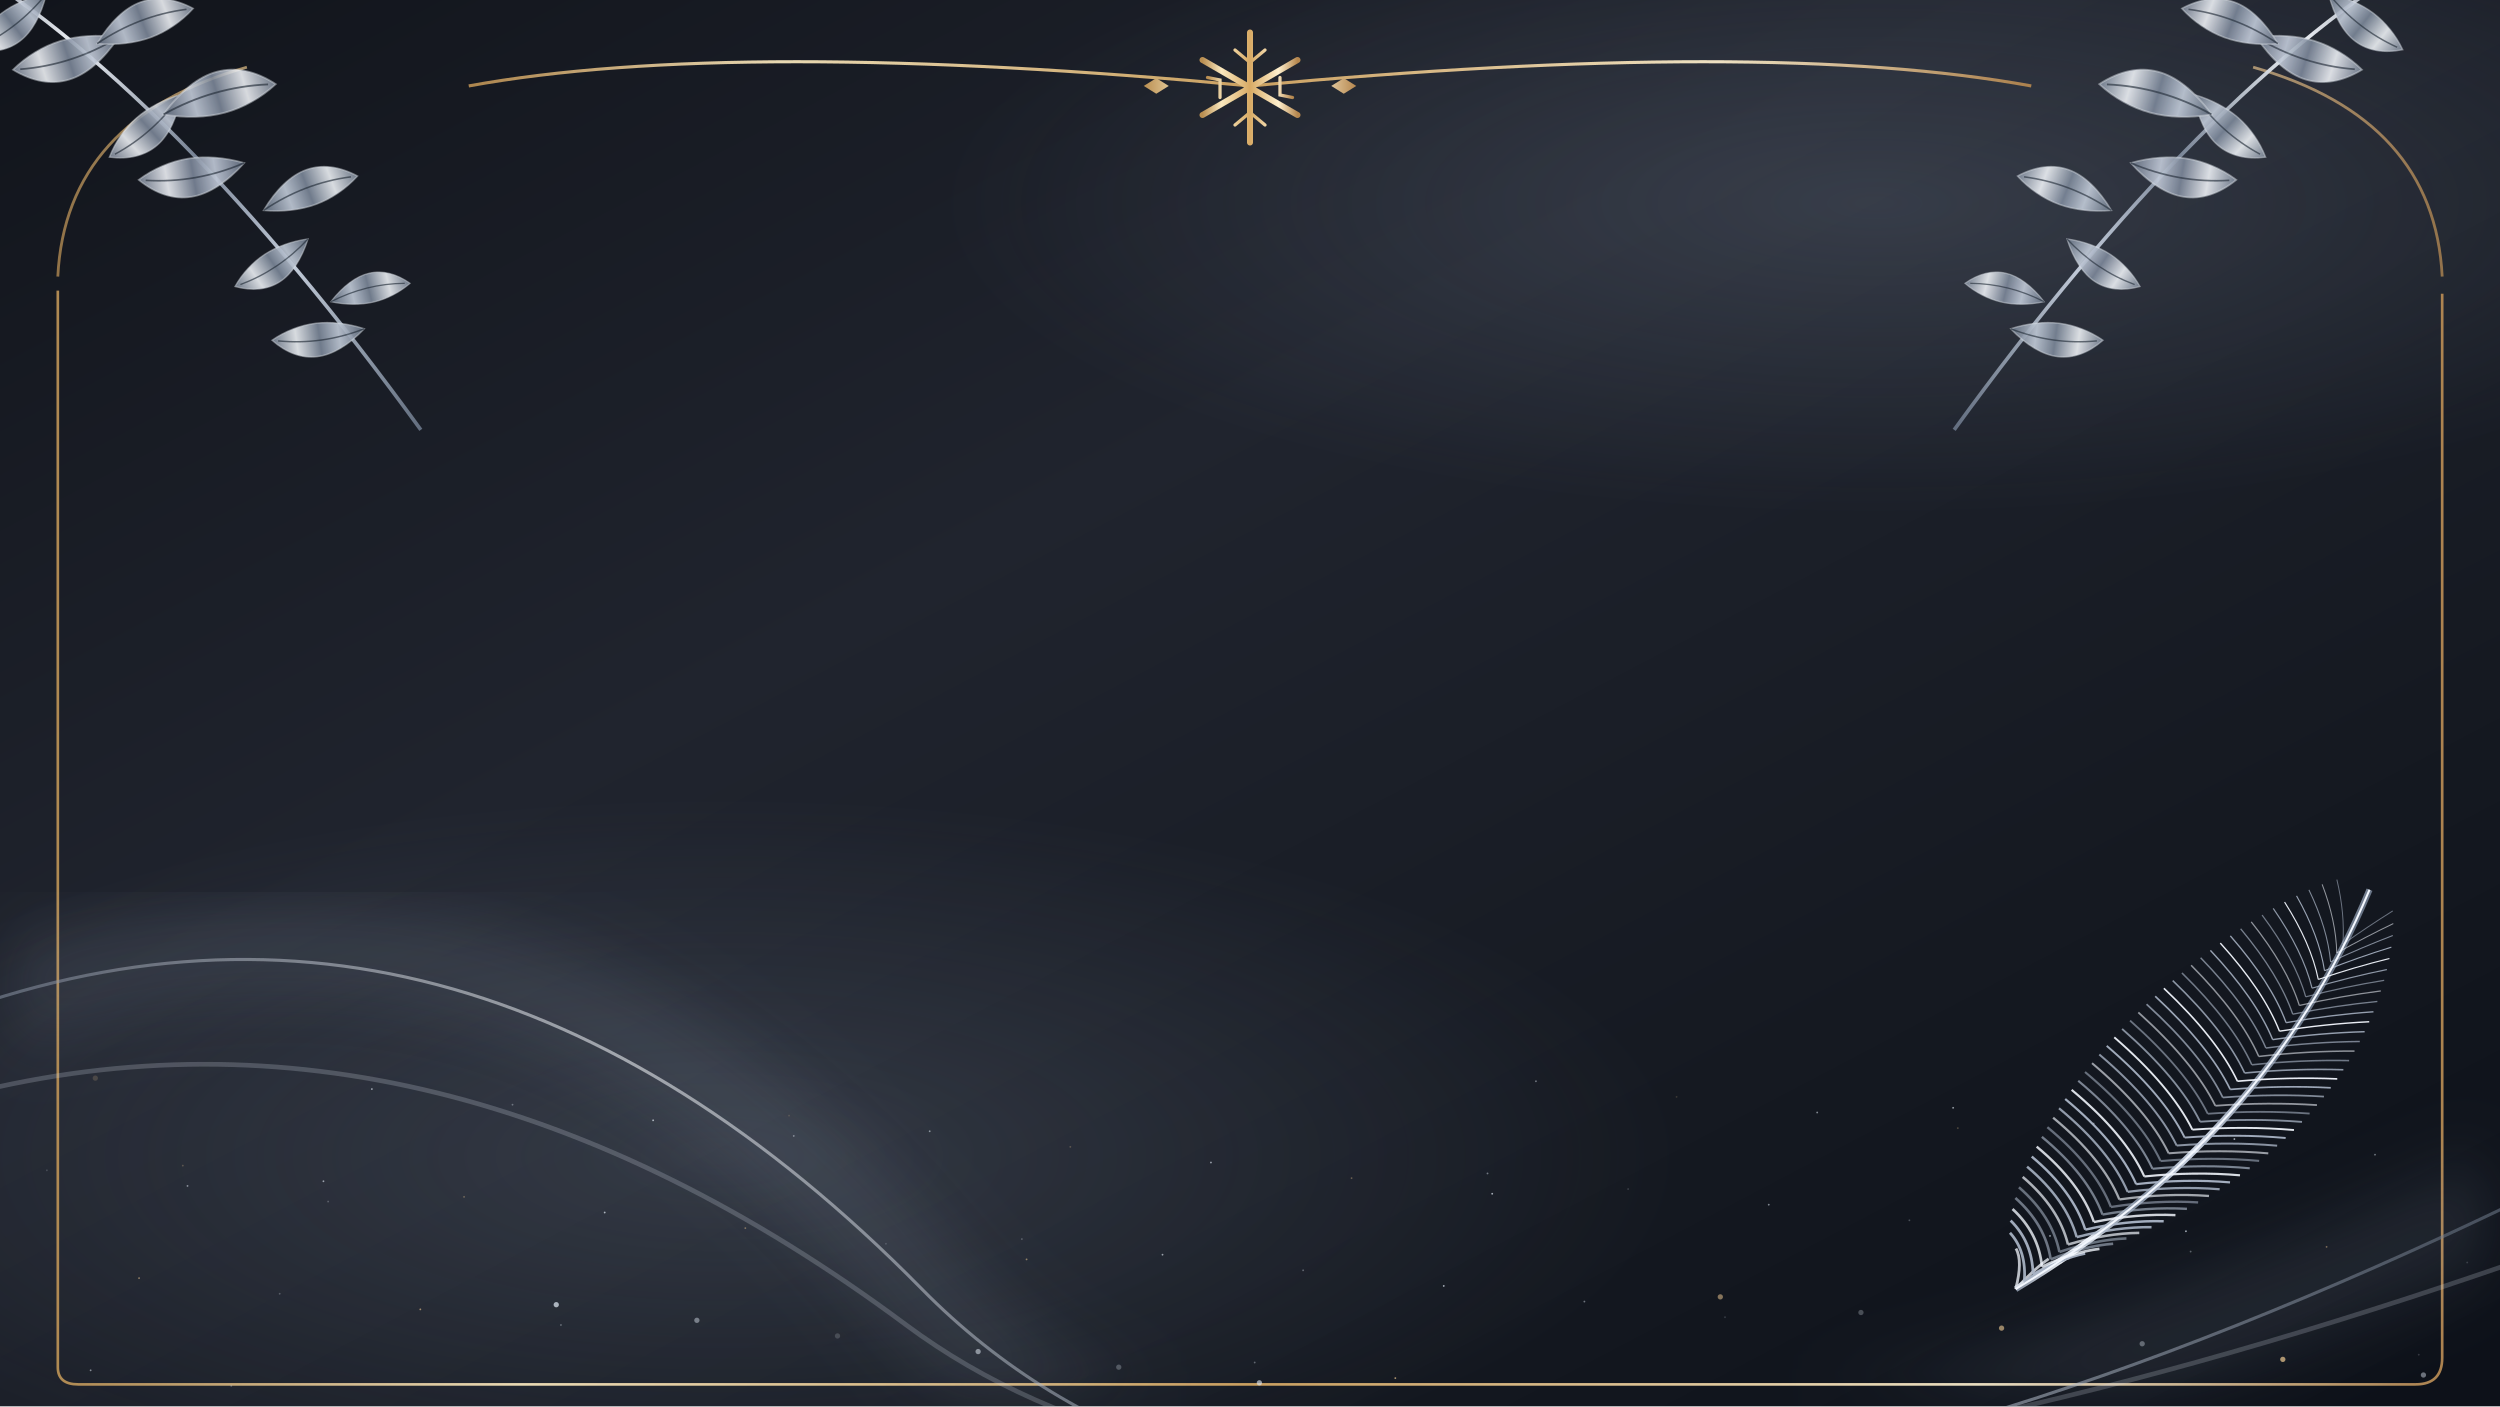
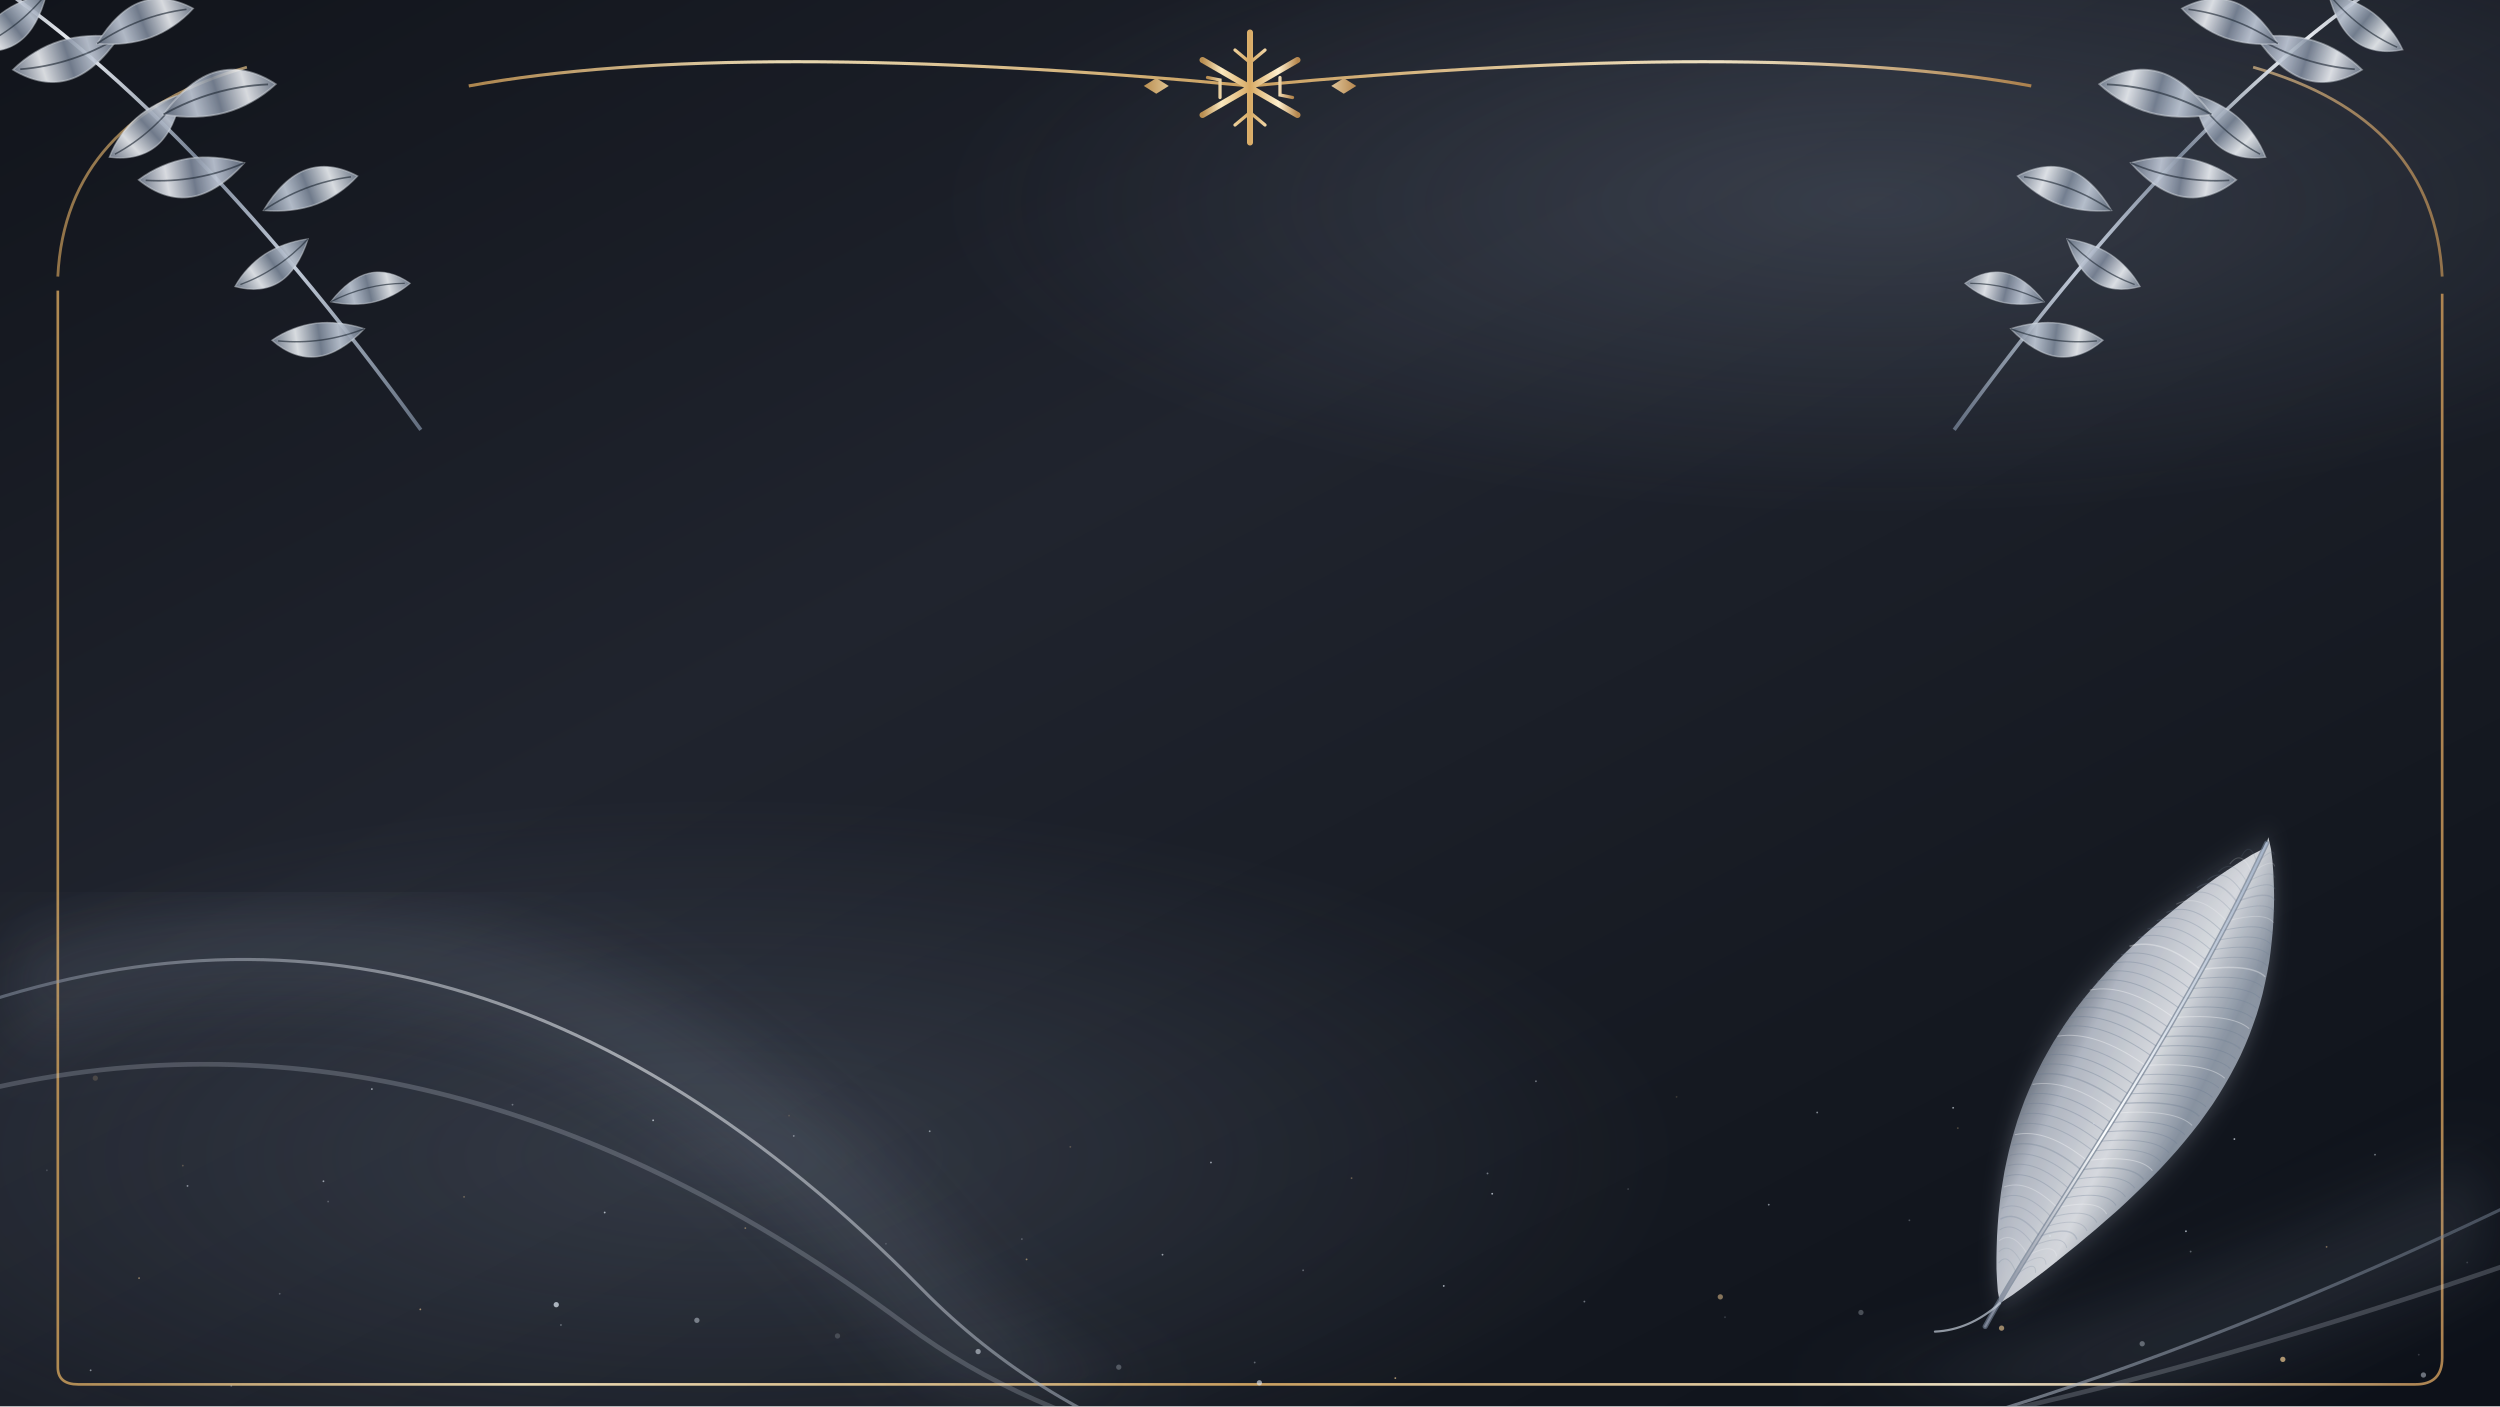
<svg xmlns="http://www.w3.org/2000/svg" width="1600" height="900" viewBox="0 0 1600 900" preserveAspectRatio="xMidYMid slice">
  <defs>
    <linearGradient id="ground" x1="0" x2=".95" y1="0" y2="1">
      <stop stop-color="#11141b" />
      <stop offset=".4" stop-color="#20242e" />
      <stop offset=".75" stop-color="#151921" />
      <stop offset="1" stop-color="#0d1119" />
    </linearGradient>
    <linearGradient id="metal" x1="0" y1="0" x2="1" y2="0">
      <stop stop-color="#7c8798" />
      <stop offset=".26" stop-color="#f8fbff" />
      <stop offset=".51" stop-color="#7f8b9d" />
      <stop offset=".72" stop-color="#cbd4e2" />
      <stop offset="1" stop-color="#667284" />
    </linearGradient>
    <linearGradient id="gold" x1="0" x2="1">
      <stop stop-color="#b98e51" />
      <stop offset=".2" stop-color="#fae9bf" />
      <stop offset=".5" stop-color="#d8aa64" />
      <stop offset=".8" stop-color="#fff0ce" />
      <stop offset="1" stop-color="#b5874e" />
    </linearGradient>
    <radialGradient id="mist">
      <stop stop-color="#99a6bb" stop-opacity=".2" />
      <stop offset="1" stop-color="#99a6bb" stop-opacity="0" />
    </radialGradient>
    <filter id="glow">
      <feGaussianBlur stdDeviation="6" />
    </filter>
    <filter id="soft">
      <feGaussianBlur stdDeviation="23" />
    </filter>
    <g id="leaf">
      <path d="M0 0 Q-33 -16 -63 -1 Q-37 29 0 0Z" fill="url(#metal)" stroke="#eef4fa" stroke-opacity=".5" />
      <path d="M-59 0 Q-30 7 0 0" fill="none" stroke="#26303c" stroke-opacity=".65" />
    </g>
    <g id="branch">
      <path d="M-30 -10 Q100 44 260 210" fill="none" stroke="url(#metal)" stroke-width="2" />
      <g opacity=".91">
        <use href="#leaf" transform="translate(26 4) rotate(-46) scale(.8)" />
        <use href="#leaf" transform="translate(68 22) rotate(-26) scale(.95)" />
        <use href="#leaf" transform="translate(106 48) rotate(-50) scale(.82)" />
        <use href="#leaf" transform="translate(145 80) rotate(-18) scale(.92)" />
        <use href="#leaf" transform="translate(185 116) rotate(-42) scale(.75)" />
        <use href="#leaf" transform="translate(222 160) rotate(-16) scale(.8)" />
        <use href="#leaf" transform="translate(57 27) rotate(151) scale(.88)" />
        <use href="#leaf" transform="translate(98 60) rotate(156) scale(1)" />
        <use href="#leaf" transform="translate(159 104) rotate(151) scale(.86)" />
        <use href="#leaf" transform="translate(202 148) rotate(158) scale(.7)" />
      </g>
    </g>
    <g id="snow" stroke="url(#gold)" stroke-linecap="round" fill="none">
      <path d="M0 -22V22M-19 -11 19 11M-19 11 19 -11" stroke-width="2.4" />
      <path d="m-6 -15 6 5 6 -5M-6 15 0 10 6 15M-17 -4  -12 -3 -12 4M17 4 12 3 12 -4" stroke-width="1.3" />
    </g>
  </defs>
  <rect width="1600" height="900" fill="url(#ground)" />
  <ellipse cx="1200" cy="130" rx="600" ry="200" fill="url(#mist)" />
  <ellipse cx="460" cy="740" rx="620" ry="230" fill="url(#mist)" />
  <g opacity=".92" stroke="url(#gold)" fill="none">
    <path d="M37 186 V875Q37 886 50 886H1546Q1563 886 1563 869V188" stroke-width="1.7" />
    <path d="M300 55 Q470 24 800 55Q1130 24 1300 55" stroke-width="2" />
    <path d="M320 55H772M828 55H1280" stroke-width="1.3" />
  </g>
  <g stroke="url(#gold)" fill="none" opacity=".75">
    <path d="M37 177Q42 76 158 43M1563 177Q1558 76 1442 43" stroke-width="1.8" />
  </g>
  <g opacity=".94">
    <use href="#branch" transform="translate(0 -13) rotate(8) scale(1.18)" />
    <use href="#branch" transform="translate(1520 -13) scale(-1.18 1.18) rotate(8)" />
  </g>
  <g>
    <use href="#snow" transform="translate(800 56) scale(1.6)" />
    <path d="m748 55-8 -5 -8 5 8 5zM852 55l8 -5 8 5 -8 5z" fill="url(#gold)" />
  </g>
  <g opacity=".58">
    <path d="M-50 655Q330 505 585 820T1660 742" stroke="#a9b6c9" stroke-width="58" opacity=".22" fill="none" filter="url(#soft)" />
    <path d="M-50 656 Q290 520 590 825T1660 745" stroke="url(#metal)" stroke-width="2" fill="none" />
    <path d="M-20 700Q280 625 580 848T1660 790" stroke="#d0d8e3" stroke-width="3" opacity=".4" fill="none" />
  </g>
-   <g transform="translate(1290 825) rotate(28)">
-     <path d="M0 0 Q96 -160 80 -332" stroke="url(#metal)" stroke-width="4" fill="none" />
-     <path d="M0.0 0.0 Q-4.2 -18.0 -12.0 -23.0 M0.0 0.0 Q4.8 -18.0 9.6 -27.0" fill="none" stroke="#f4f8ff" stroke-width="1.80" opacity="0.75" />
-     <path d="M2.7 -6.8 Q-5.2 -24.8 -20.1 -30.1 M2.7 -6.8 Q11.8 -24.8 21.0 -34.0" fill="none" stroke="#aab5c6" stroke-width="1.77" opacity="0.92" />
-     <path d="M5.4 -13.6 Q-4.7 -31.6 -23.4 -37.2 M5.4 -13.6 Q17.0 -31.6 28.6 -41.0" fill="none" stroke="#aab5c6" stroke-width="1.75" opacity="0.93" />
-     <path d="M8.2 -20.5 Q-3.7 -38.5 -25.8 -44.3 M8.2 -20.5 Q21.7 -38.5 35.3 -47.9" fill="none" stroke="#f4f8ff" stroke-width="1.72" opacity="0.78" />
-     <path d="M10.9 -27.3 Q-2.5 -45.3 -27.5 -51.4 M10.9 -27.3 Q26.2 -45.3 41.5 -54.9" fill="none" stroke="#aab5c6" stroke-width="1.69" opacity="0.60" />
-     <path d="M13.6 -34.1 Q-1.2 -52.1 -28.7 -58.5 M13.6 -34.1 Q30.5 -52.1 47.4 -61.9" fill="none" stroke="#aab5c6" stroke-width="1.66" opacity="0.56" />
-     <path d="M16.2 -40.9 Q0.2 -58.9 -29.7 -65.5 M16.2 -40.9 Q34.6 -58.9 53.0 -68.9" fill="none" stroke="#f4f8ff" stroke-width="1.64" opacity="0.69" />
-     <path d="M18.9 -47.7 Q1.7 -65.7 -30.3 -72.6 M18.9 -47.7 Q38.6 -65.7 58.2 -75.8" fill="none" stroke="#aab5c6" stroke-width="1.61" opacity="0.88" />
-     <path d="M21.5 -54.5 Q3.2 -72.5 -30.7 -79.7 M21.5 -54.5 Q42.4 -72.5 63.3 -82.8" fill="none" stroke="#aab5c6" stroke-width="1.58" opacity="0.95" />
-     <path d="M24.1 -61.4 Q4.9 -79.4 -30.9 -86.8 M24.1 -61.4 Q46.1 -79.4 68.1 -89.8" fill="none" stroke="#f4f8ff" stroke-width="1.55" opacity="0.83" />
-     <path d="M26.7 -68.2 Q6.5 -86.2 -30.9 -93.9 M26.7 -68.2 Q49.7 -86.2 72.7 -96.8" fill="none" stroke="#aab5c6" stroke-width="1.53" opacity="0.64" />
-     <path d="M29.2 -75.0 Q8.2 -93.0 -30.7 -101.0 M29.2 -75.0 Q53.2 -93.0 77.1 -103.8" fill="none" stroke="#aab5c6" stroke-width="1.50" opacity="0.55" />
-     <path d="M31.7 -81.8 Q10.0 -99.8 -30.3 -108.1 M31.7 -81.8 Q56.5 -99.8 81.3 -110.7" fill="none" stroke="#f4f8ff" stroke-width="1.47" opacity="0.64" />
-     <path d="M34.1 -88.6 Q11.8 -106.6 -29.8 -115.2 M34.1 -88.6 Q59.7 -106.6 85.3 -117.7" fill="none" stroke="#aab5c6" stroke-width="1.45" opacity="0.83" />
-     <path d="M36.6 -95.5 Q13.6 -113.5 -29.1 -122.3 M36.6 -95.5 Q62.8 -113.5 89.1 -124.7" fill="none" stroke="#aab5c6" stroke-width="1.42" opacity="0.95" />
-     <path d="M38.9 -102.3 Q15.4 -120.3 -28.2 -129.4 M38.9 -102.3 Q65.8 -120.3 92.6 -131.7" fill="none" stroke="#f4f8ff" stroke-width="1.39" opacity="0.88" />
-     <path d="M41.2 -109.1 Q17.3 -127.1 -27.2 -136.5 M41.2 -109.1 Q68.6 -127.1 96.0 -138.6" fill="none" stroke="#aab5c6" stroke-width="1.36" opacity="0.69" />
-     <path d="M43.5 -115.9 Q19.2 -133.9 -26.0 -143.5 M43.5 -115.9 Q71.3 -133.9 99.1 -145.6" fill="none" stroke="#aab5c6" stroke-width="1.34" opacity="0.56" />
-     <path d="M45.7 -122.7 Q21.1 -140.7 -24.7 -150.6 M45.7 -122.7 Q73.9 -140.7 102.0 -152.6" fill="none" stroke="#f4f8ff" stroke-width="1.31" opacity="0.60" />
-     <path d="M47.9 -129.5 Q23.0 -147.5 -23.2 -157.7 M47.9 -129.5 Q76.3 -147.5 104.7 -159.6" fill="none" stroke="#aab5c6" stroke-width="1.28" opacity="0.78" />
-     <path d="M50.0 -136.4 Q24.9 -154.4 -21.6 -164.8 M50.0 -136.4 Q78.6 -154.4 107.2 -166.5" fill="none" stroke="#aab5c6" stroke-width="1.25" opacity="0.93" />
-     <path d="M52.0 -143.2 Q26.8 -161.2 -19.9 -171.9 M52.0 -143.2 Q80.8 -161.2 109.5 -173.5" fill="none" stroke="#f4f8ff" stroke-width="1.23" opacity="0.92" />
-     <path d="M54.0 -150.0 Q28.8 -168.0 -18.0 -179.0 M54.0 -150.0 Q82.8 -168.0 111.6 -180.5" fill="none" stroke="#aab5c6" stroke-width="1.20" opacity="0.75" />
-     <path d="M55.9 -156.8 Q30.7 -174.8 -16.0 -186.1 M55.9 -156.8 Q84.7 -174.8 113.4 -187.5" fill="none" stroke="#aab5c6" stroke-width="1.17" opacity="0.58" />
-     <path d="M57.8 -163.6 Q32.7 -181.6 -13.8 -193.2 M57.8 -163.6 Q86.4 -181.6 115.0 -194.5" fill="none" stroke="#f4f8ff" stroke-width="1.15" opacity="0.57" />
-     <path d="M59.5 -170.5 Q34.7 -188.5 -11.6 -200.3 M59.5 -170.5 Q88.0 -188.5 116.4 -201.4" fill="none" stroke="#aab5c6" stroke-width="1.12" opacity="0.72" />
-     <path d="M61.3 -177.3 Q36.6 -195.3 -9.1 -207.4 M61.3 -177.3 Q89.4 -195.3 117.6 -208.4" fill="none" stroke="#aab5c6" stroke-width="1.09" opacity="0.90" />
-     <path d="M62.9 -184.1 Q38.6 -202.1 -6.6 -214.5 M62.9 -184.1 Q90.7 -202.1 118.6 -215.4" fill="none" stroke="#f4f8ff" stroke-width="1.06" opacity="0.94" />
-     <path d="M64.5 -190.9 Q40.6 -208.9 -3.9 -221.5 M64.5 -190.9 Q91.9 -208.9 119.3 -222.4" fill="none" stroke="#aab5c6" stroke-width="1.04" opacity="0.80" />
-     <path d="M66.1 -197.7 Q42.6 -215.7 -1.0 -228.6 M66.1 -197.7 Q92.9 -215.7 119.8 -229.3" fill="none" stroke="#aab5c6" stroke-width="1.01" opacity="0.62" />
-     <path d="M67.5 -204.5 Q44.6 -222.5 1.9 -235.7 M67.5 -204.5 Q93.8 -222.5 120.0 -236.3" fill="none" stroke="#f4f8ff" stroke-width="0.98" opacity="0.55" />
-     <path d="M69.0 -211.4 Q46.6 -229.4 5.0 -242.8 M69.0 -211.4 Q94.5 -229.4 120.1 -243.3" fill="none" stroke="#aab5c6" stroke-width="0.95" opacity="0.67" />
-     <path d="M70.3 -218.2 Q48.6 -236.2 8.3 -249.9 M70.3 -218.2 Q95.1 -236.2 119.9 -250.3" fill="none" stroke="#aab5c6" stroke-width="0.93" opacity="0.86" />
-     <path d="M71.6 -225.0 Q50.6 -243.0 11.7 -257.0 M71.6 -225.0 Q95.5 -243.0 119.5 -257.3" fill="none" stroke="#f4f8ff" stroke-width="0.90" opacity="0.95" />
-     <path d="M72.8 -231.8 Q52.7 -249.8 15.2 -264.1 M72.8 -231.8 Q95.8 -249.8 118.9 -264.2" fill="none" stroke="#aab5c6" stroke-width="0.87" opacity="0.86" />
-     <path d="M74.0 -238.6 Q54.7 -256.6 18.9 -271.2 M74.0 -238.6 Q96.0 -256.6 118.0 -271.2" fill="none" stroke="#aab5c6" stroke-width="0.85" opacity="0.66" />
-     <path d="M75.1 -245.5 Q56.8 -263.5 22.8 -278.3 M75.1 -245.5 Q96.0 -263.5 116.8 -278.2" fill="none" stroke="#f4f8ff" stroke-width="0.82" opacity="0.55" />
-     <path d="M76.1 -252.3 Q58.9 -270.3 26.9 -285.4 M76.1 -252.3 Q95.8 -270.3 115.5 -285.2" fill="none" stroke="#aab5c6" stroke-width="0.79" opacity="0.62" />
-     <path d="M77.1 -259.1 Q61.0 -277.1 31.2 -292.5 M77.1 -259.1 Q95.5 -277.1 113.8 -292.1" fill="none" stroke="#aab5c6" stroke-width="0.76" opacity="0.81" />
-     <path d="M78.0 -265.9 Q63.2 -283.9 35.7 -299.5 M78.0 -265.9 Q94.9 -283.9 111.9 -299.1" fill="none" stroke="#f4f8ff" stroke-width="0.74" opacity="0.94" />
-     <path d="M78.9 -272.7 Q65.5 -290.7 40.6 -306.6 M78.9 -272.7 Q94.2 -290.7 109.6 -306.1" fill="none" stroke="#aab5c6" stroke-width="0.71" opacity="0.90" />
-     <path d="M79.7 -279.5 Q67.9 -297.5 45.8 -313.7 M79.7 -279.5 Q93.3 -297.5 106.9 -313.1" fill="none" stroke="#aab5c6" stroke-width="0.68" opacity="0.72" />
-     <path d="M80.5 -286.4 Q70.4 -304.4 51.6 -320.8 M80.5 -286.4 Q92.1 -304.4 103.6 -320.0" fill="none" stroke="#f4f8ff" stroke-width="0.65" opacity="0.57" />
-     <path d="M81.3 -293.2 Q73.3 -311.2 58.5 -327.9 M81.3 -293.2 Q90.4 -311.2 99.5 -327.0" fill="none" stroke="#aab5c6" stroke-width="0.63" opacity="0.58" />
-     <path d="M0 0Q96 -160 80 -332" stroke="#f4f8ff" stroke-width="1.3" fill="none" />
+   <g transform="translate(1280 834) rotate(16)">
+     <defs>
+       <linearGradient id="featherfill" x1="0" x2="1" y1=".25" y2=".72">
+         <stop stop-color="#5c6878" stop-opacity=".63" />
+         <stop offset=".27" stop-color="#c5cbd7" stop-opacity=".94" />
+         <stop offset=".55" stop-color="#f9fbff" stop-opacity=".91" />
+         <stop offset=".78" stop-color="#9da9b9" stop-opacity=".87" />
+         <stop offset="1" stop-color="#d6dee9" stop-opacity=".72" />
+       </linearGradient>
+       <linearGradient id="feathershaft" x1="0" x2="1">
+         <stop stop-color="#7b8395" />
+         <stop offset=".45" stop-color="#fcfeff" />
+         <stop offset="1" stop-color="#a6b4c9" />
+       </linearGradient>
+       <filter id="feathercloud">
+         <feGaussianBlur stdDeviation="8" />
+       </filter>
+     </defs>
+     <path d="M 0.0,0.0 -3.4,-6.8 -5.9,-13.6 -8.2,-20.4 -10.2,-27.3 -12.0,-34.1 -13.7,-40.9 -15.2,-47.7 -16.6,-54.5 -17.8,-61.3 -18.9,-68.1 -19.7,-74.9 -20.5,-81.8 -21.0,-88.6 -21.4,-95.4 -21.6,-102.2 -21.6,-109.0 -21.5,-115.8 -21.1,-122.6 -20.6,-129.4 -19.8,-136.3 -18.9,-143.1 -17.7,-149.9 -16.4,-156.7 -14.8,-163.5 -13.1,-170.3 -11.1,-177.1 -9.0,-183.9 -6.6,-190.8 -4.0,-197.6 -1.2,-204.4 1.8,-211.2 5.0,-218.0 8.4,-224.8 11.9,-231.6 15.7,-238.4 19.7,-245.3 23.8,-252.1 28.2,-258.9 32.7,-265.7 37.4,-272.5 42.2,-279.3 47.3,-286.1 52.5,-292.9 57.9,-299.8 63.6,-306.6 69.5,-313.4 75.7,-320.2 82.9,-327.0 L 82.9,-334.0 86.7,-327.0 89.6,-320.1 92.2,-313.1 94.5,-306.2 96.7,-299.2 98.6,-292.3 100.3,-285.3 101.9,-278.3 103.2,-271.4 104.4,-264.4 105.4,-257.5 106.1,-250.5 106.6,-243.5 107.0,-236.6 107.1,-229.6 107.0,-222.7 106.6,-215.7 106.1,-208.8 105.3,-201.8 104.3,-194.8 103.0,-187.9 101.5,-180.9 99.8,-174.0 97.9,-167.0 95.8,-160.0 93.4,-153.1 90.9,-146.1 88.1,-139.2 85.1,-132.2 82.0,-125.3 78.6,-118.3 75.1,-111.3 71.4,-104.4 67.5,-97.4 63.5,-90.5 59.4,-83.5 55.1,-76.5 50.6,-69.6 46.1,-62.6 41.4,-55.7 36.7,-48.7 31.8,-41.8 26.9,-34.8 21.9,-27.8 16.7,-20.9 11.5,-13.9 6.1,-7.0 0.0,0.0 Z" fill="#cdd7e5" opacity=".25" filter="url(#feathercloud)" />
+     <path d="M 0.0,0.0 -3.4,-6.8 -5.9,-13.6 -8.2,-20.4 -10.2,-27.3 -12.0,-34.1 -13.7,-40.9 -15.2,-47.7 -16.6,-54.5 -17.8,-61.3 -18.9,-68.1 -19.7,-74.9 -20.5,-81.8 -21.0,-88.6 -21.4,-95.4 -21.6,-102.2 -21.6,-109.0 -21.5,-115.8 -21.1,-122.6 -20.6,-129.4 -19.8,-136.3 -18.9,-143.1 -17.7,-149.9 -16.4,-156.7 -14.8,-163.5 -13.1,-170.3 -11.1,-177.1 -9.0,-183.9 -6.6,-190.8 -4.0,-197.6 -1.2,-204.4 1.8,-211.2 5.0,-218.0 8.4,-224.8 11.9,-231.6 15.7,-238.4 19.7,-245.3 23.8,-252.1 28.2,-258.9 32.7,-265.7 37.4,-272.5 42.2,-279.3 47.3,-286.1 52.5,-292.9 57.9,-299.8 63.6,-306.6 69.5,-313.4 75.7,-320.2 82.9,-327.0 L 82.9,-334.0 86.7,-327.0 89.6,-320.1 92.2,-313.1 94.5,-306.2 96.7,-299.2 98.6,-292.3 100.3,-285.3 101.9,-278.3 103.2,-271.4 104.4,-264.4 105.4,-257.5 106.1,-250.5 106.6,-243.5 107.0,-236.6 107.1,-229.6 107.0,-222.7 106.6,-215.7 106.1,-208.8 105.3,-201.8 104.3,-194.8 103.0,-187.9 101.5,-180.9 99.8,-174.0 97.9,-167.0 95.8,-160.0 93.4,-153.1 90.9,-146.1 88.1,-139.2 85.1,-132.2 82.0,-125.3 78.6,-118.3 75.1,-111.3 71.4,-104.4 67.5,-97.4 63.5,-90.5 59.4,-83.5 55.1,-76.5 50.6,-69.6 46.1,-62.6 41.4,-55.7 36.7,-48.7 31.8,-41.8 26.9,-34.8 21.9,-27.8 16.7,-20.9 11.5,-13.9 6.1,-7.0 0.0,0.0 Z" fill="url(#featherfill)" opacity=".89" />
+     <path d="M5.2 -20.6 Q-4.3 -33.6 -7.9 -24.4" stroke="#6d7d92" stroke-width=".65" stroke-opacity="0.21" fill="none" />
+     <path d="M5.2 -20.6 Q14.7 -33.6 16.5 -24.9" stroke="#6d7d92" stroke-width=".65" stroke-opacity="0.21" fill="none" />
+     <path d="M7.0 -27.5 Q-4.7 -40.5 -9.8 -31.3" stroke="#6d7d92" stroke-width=".65" stroke-opacity="0.17" fill="none" />
+     <path d="M7.0 -27.5 Q18.7 -40.5 21.5 -31.8" stroke="#6d7d92" stroke-width=".65" stroke-opacity="0.17" fill="none" />
+     <path d="M8.8 -34.4 Q-5.0 -47.4 -11.6 -38.1" stroke="#ffffff" stroke-width=".65" stroke-opacity="0.20" fill="none" />
+     <path d="M8.8 -34.4 Q22.7 -47.4 26.5 -38.8" stroke="#ffffff" stroke-width=".65" stroke-opacity="0.20" fill="none" />
+     <path d="M10.7 -41.3 Q-5.2 -54.3 -13.2 -44.9" stroke="#6d7d92" stroke-width=".65" stroke-opacity="0.23" fill="none" />
+     <path d="M10.7 -41.3 Q26.6 -54.3 31.3 -45.8" stroke="#6d7d92" stroke-width=".65" stroke-opacity="0.23" fill="none" />
+     <path d="M12.6 -48.1 Q-5.3 -61.1 -14.6 -51.7" stroke="#6d7d92" stroke-width=".95" stroke-opacity="0.26" fill="none" />
+     <path d="M12.6 -48.1 Q30.5 -61.1 36.1 -52.7" stroke="#6d7d92" stroke-width=".95" stroke-opacity="0.26" fill="none" />
+     <path d="M14.5 -55.0 Q-5.3 -68.0 -15.9 -58.5" stroke="#6d7d92" stroke-width=".65" stroke-opacity="0.22" fill="none" />
+     <path d="M14.5 -55.0 Q34.4 -68.0 40.8 -59.7" stroke="#6d7d92" stroke-width=".65" stroke-opacity="0.22" fill="none" />
+     <path d="M16.5 -61.9 Q-5.2 -74.9 -17.1 -65.3" stroke="#6d7d92" stroke-width=".65" stroke-opacity="0.25" fill="none" />
+     <path d="M16.5 -61.9 Q38.1 -74.9 45.4 -66.6" stroke="#6d7d92" stroke-width=".65" stroke-opacity="0.25" fill="none" />
+     <path d="M18.4 -68.8 Q-5.0 -81.8 -18.1 -72.1" stroke="#ffffff" stroke-width=".65" stroke-opacity="0.28" fill="none" />
+     <path d="M18.4 -68.8 Q41.8 -81.8 49.9 -73.6" stroke="#ffffff" stroke-width=".65" stroke-opacity="0.28" fill="none" />
+     <path d="M20.4 -75.6 Q-4.7 -88.6 -18.9 -78.9" stroke="#6d7d92" stroke-width=".65" stroke-opacity="0.31" fill="none" />
+     <path d="M20.4 -75.6 Q45.5 -88.6 54.2 -80.5" stroke="#6d7d92" stroke-width=".65" stroke-opacity="0.31" fill="none" />
+     <path d="M22.3 -82.5 Q-4.3 -95.5 -19.6 -85.8" stroke="#6d7d92" stroke-width=".65" stroke-opacity="0.27" fill="none" />
+     <path d="M22.3 -82.5 Q49.0 -95.5 58.5 -87.5" stroke="#6d7d92" stroke-width=".65" stroke-opacity="0.27" fill="none" />
+     <path d="M24.3 -89.4 Q-3.8 -102.4 -20.1 -92.6" stroke="#6d7d92" stroke-width=".65" stroke-opacity="0.29" fill="none" />
+     <path d="M24.3 -89.4 Q52.5 -102.4 62.6 -94.5" stroke="#6d7d92" stroke-width=".65" stroke-opacity="0.29" fill="none" />
+     <path d="M26.3 -96.3 Q-3.2 -109.3 -20.4 -99.4" stroke="#6d7d92" stroke-width=".95" stroke-opacity="0.32" fill="none" />
+     <path d="M26.3 -96.3 Q55.8 -109.3 66.6 -101.4" stroke="#6d7d92" stroke-width=".95" stroke-opacity="0.32" fill="none" />
+     <path d="M28.3 -103.1 Q-2.5 -116.1 -20.6 -106.2" stroke="#ffffff" stroke-width=".65" stroke-opacity="0.35" fill="none" />
+     <path d="M28.3 -103.1 Q59.1 -116.1 70.4 -108.4" stroke="#ffffff" stroke-width=".65" stroke-opacity="0.35" fill="none" />
+     <path d="M30.3 -110.0 Q-1.7 -123.0 -20.5 -113.0" stroke="#6d7d92" stroke-width=".65" stroke-opacity="0.30" fill="none" />
+     <path d="M30.3 -110.0 Q62.2 -123.0 74.0 -115.3" stroke="#6d7d92" stroke-width=".65" stroke-opacity="0.30" fill="none" />
+     <path d="M32.2 -116.9 Q-0.8 -129.9 -20.3 -119.8" stroke="#6d7d92" stroke-width=".65" stroke-opacity="0.33" fill="none" />
+     <path d="M32.2 -116.9 Q65.2 -129.9 77.5 -122.3" stroke="#6d7d92" stroke-width=".65" stroke-opacity="0.33" fill="none" />
+     <path d="M34.2 -123.8 Q0.2 -136.8 -20.0 -126.6" stroke="#6d7d92" stroke-width=".65" stroke-opacity="0.35" fill="none" />
+     <path d="M34.2 -123.8 Q68.1 -136.8 80.8 -129.3" stroke="#6d7d92" stroke-width=".65" stroke-opacity="0.35" fill="none" />
+     <path d="M36.1 -130.6 Q1.4 -143.6 -19.4 -133.4" stroke="#6d7d92" stroke-width=".65" stroke-opacity="0.37" fill="none" />
+     <path d="M36.1 -130.6 Q70.9 -143.6 84.0 -136.2" stroke="#6d7d92" stroke-width=".65" stroke-opacity="0.37" fill="none" />
+     <path d="M38.1 -137.5 Q2.6 -150.5 -18.6 -140.3" stroke="#ffffff" stroke-width=".65" stroke-opacity="0.32" fill="none" />
+     <path d="M38.1 -137.5 Q73.5 -150.5 86.9 -143.2" stroke="#ffffff" stroke-width=".65" stroke-opacity="0.32" fill="none" />
+     <path d="M40.0 -144.4 Q4.0 -157.4 -17.7 -147.1" stroke="#6d7d92" stroke-width=".95" stroke-opacity="0.34" fill="none" />
+     <path d="M40.0 -144.4 Q76.0 -157.4 89.7 -150.1" stroke="#6d7d92" stroke-width=".95" stroke-opacity="0.34" fill="none" />
+     <path d="M41.9 -151.3 Q5.4 -164.3 -16.5 -153.9" stroke="#6d7d92" stroke-width=".65" stroke-opacity="0.36" fill="none" />
+     <path d="M41.9 -151.3 Q78.4 -164.3 92.2 -157.1" stroke="#6d7d92" stroke-width=".65" stroke-opacity="0.36" fill="none" />
+     <path d="M43.8 -158.1 Q7.0 -171.1 -15.1 -160.7" stroke="#6d7d92" stroke-width=".65" stroke-opacity="0.38" fill="none" />
+     <path d="M43.8 -158.1 Q80.6 -171.1 94.5 -164.0" stroke="#6d7d92" stroke-width=".65" stroke-opacity="0.38" fill="none" />
+     <path d="M45.6 -165.0 Q8.7 -178.0 -13.6 -167.5" stroke="#6d7d92" stroke-width=".65" stroke-opacity="0.33" fill="none" />
+     <path d="M45.6 -165.0 Q82.6 -178.0 96.7 -171.0" stroke="#6d7d92" stroke-width=".65" stroke-opacity="0.33" fill="none" />
+     <path d="M47.5 -171.9 Q10.5 -184.9 -11.8 -174.3" stroke="#ffffff" stroke-width=".65" stroke-opacity="0.35" fill="none" />
+     <path d="M47.5 -171.9 Q84.5 -184.9 98.6 -178.0" stroke="#ffffff" stroke-width=".65" stroke-opacity="0.35" fill="none" />
+     <path d="M49.3 -178.8 Q12.4 -191.8 -9.9 -181.1" stroke="#6d7d92" stroke-width=".65" stroke-opacity="0.36" fill="none" />
+     <path d="M49.3 -178.8 Q86.2 -191.8 100.3 -184.9" stroke="#6d7d92" stroke-width=".65" stroke-opacity="0.36" fill="none" />
+     <path d="M51.1 -185.6 Q14.4 -198.6 -7.7 -187.9" stroke="#6d7d92" stroke-width=".65" stroke-opacity="0.38" fill="none" />
+     <path d="M51.1 -185.6 Q87.8 -198.6 101.8 -191.9" stroke="#6d7d92" stroke-width=".65" stroke-opacity="0.38" fill="none" />
+     <path d="M52.9 -192.5 Q16.5 -205.5 -5.3 -194.8" stroke="#6d7d92" stroke-width=".95" stroke-opacity="0.32" fill="none" />
+     <path d="M52.9 -192.5 Q89.2 -205.5 103.0 -198.8" stroke="#6d7d92" stroke-width=".95" stroke-opacity="0.32" fill="none" />
+     <path d="M54.6 -199.4 Q18.7 -212.4 -2.8 -201.6" stroke="#6d7d92" stroke-width=".65" stroke-opacity="0.34" fill="none" />
+     <path d="M54.6 -199.4 Q90.5 -212.4 104.0 -205.8" stroke="#6d7d92" stroke-width=".65" stroke-opacity="0.34" fill="none" />
+     <path d="M56.3 -206.3 Q21.1 -219.3 -0.0 -208.4" stroke="#ffffff" stroke-width=".65" stroke-opacity="0.35" fill="none" />
+     <path d="M56.3 -206.3 Q91.6 -219.3 104.9 -212.8" stroke="#ffffff" stroke-width=".65" stroke-opacity="0.35" fill="none" />
+     <path d="M58.0 -213.1 Q23.5 -226.1 3.0 -215.2" stroke="#6d7d92" stroke-width=".65" stroke-opacity="0.36" fill="none" />
+     <path d="M58.0 -213.1 Q92.5 -226.1 105.4 -219.7" stroke="#6d7d92" stroke-width=".65" stroke-opacity="0.36" fill="none" />
+     <path d="M59.7 -220.0 Q26.1 -233.0 6.1 -222.0" stroke="#6d7d92" stroke-width=".65" stroke-opacity="0.30" fill="none" />
+     <path d="M59.7 -220.0 Q93.3 -233.0 105.8 -226.7" stroke="#6d7d92" stroke-width=".65" stroke-opacity="0.30" fill="none" />
+     <path d="M61.3 -226.9 Q28.7 -239.9 9.5 -228.8" stroke="#6d7d92" stroke-width=".65" stroke-opacity="0.31" fill="none" />
+     <path d="M61.3 -226.9 Q93.9 -239.9 106.0 -233.6" stroke="#6d7d92" stroke-width=".65" stroke-opacity="0.31" fill="none" />
+     <path d="M62.9 -233.8 Q31.5 -246.8 13.0 -235.6" stroke="#6d7d92" stroke-width=".65" stroke-opacity="0.32" fill="none" />
+     <path d="M62.9 -233.8 Q94.3 -246.8 105.9 -240.6" stroke="#6d7d92" stroke-width=".65" stroke-opacity="0.32" fill="none" />
+     <path d="M64.5 -240.6 Q34.4 -253.6 16.7 -242.4" stroke="#ffffff" stroke-width=".95" stroke-opacity="0.33" fill="none" />
+     <path d="M64.5 -240.6 Q94.6 -253.6 105.6 -247.5" stroke="#ffffff" stroke-width=".95" stroke-opacity="0.33" fill="none" />
+     <path d="M66.0 -247.5 Q37.3 -260.5 20.6 -249.3" stroke="#6d7d92" stroke-width=".65" stroke-opacity="0.27" fill="none" />
+     <path d="M66.0 -247.5 Q94.7 -260.5 105.1 -254.5" stroke="#6d7d92" stroke-width=".65" stroke-opacity="0.27" fill="none" />
+     <path d="M67.6 -254.4 Q40.4 -267.4 24.7 -256.1" stroke="#6d7d92" stroke-width=".65" stroke-opacity="0.28" fill="none" />
+     <path d="M67.6 -254.4 Q94.7 -267.4 104.4 -261.5" stroke="#6d7d92" stroke-width=".65" stroke-opacity="0.28" fill="none" />
+     <path d="M69.1 -261.3 Q43.5 -274.3 29.0 -262.9" stroke="#6d7d92" stroke-width=".65" stroke-opacity="0.28" fill="none" />
+     <path d="M69.1 -261.3 Q94.6 -274.3 103.5 -268.4" stroke="#6d7d92" stroke-width=".65" stroke-opacity="0.28" fill="none" />
+     <path d="M70.5 -268.1 Q46.8 -281.1 33.5 -269.7" stroke="#6d7d92" stroke-width=".65" stroke-opacity="0.29" fill="none" />
+     <path d="M70.5 -268.1 Q94.3 -281.1 102.5 -275.4" stroke="#6d7d92" stroke-width=".65" stroke-opacity="0.29" fill="none" />
+     <path d="M72.0 -275.0 Q50.1 -288.0 38.1 -276.5" stroke="#ffffff" stroke-width=".65" stroke-opacity="0.22" fill="none" />
+     <path d="M72.0 -275.0 Q93.8 -288.0 101.2 -282.3" stroke="#ffffff" stroke-width=".65" stroke-opacity="0.22" fill="none" />
+     <path d="M73.4 -281.9 Q53.5 -294.9 42.9 -283.3" stroke="#6d7d92" stroke-width=".65" stroke-opacity="0.23" fill="none" />
+     <path d="M73.4 -281.9 Q93.3 -294.9 99.7 -289.3" stroke="#6d7d92" stroke-width=".65" stroke-opacity="0.23" fill="none" />
+     <path d="M74.8 -288.8 Q57.1 -301.8 47.9 -290.1" stroke="#6d7d92" stroke-width=".95" stroke-opacity="0.23" fill="none" />
+     <path d="M74.8 -288.8 Q92.5 -301.8 98.0 -296.3" stroke="#6d7d92" stroke-width=".95" stroke-opacity="0.23" fill="none" />
+     <path d="M76.2 -295.6 Q60.7 -308.6 53.0 -296.9" stroke="#6d7d92" stroke-width=".65" stroke-opacity="0.24" fill="none" />
+     <path d="M76.2 -295.6 Q91.7 -308.6 96.2 -303.2" stroke="#6d7d92" stroke-width=".65" stroke-opacity="0.24" fill="none" />
+     <path d="M77.6 -302.5 Q64.4 -315.5 58.3 -303.8" stroke="#6d7d92" stroke-width=".65" stroke-opacity="0.17" fill="none" />
+     <path d="M77.6 -302.5 Q90.7 -315.5 94.1 -310.2" stroke="#6d7d92" stroke-width=".65" stroke-opacity="0.17" fill="none" />
+     <path d="M78.9 -309.4 Q68.3 -322.4 63.9 -310.6" stroke="#ffffff" stroke-width=".65" stroke-opacity="0.18" fill="none" />
+     <path d="M78.9 -309.4 Q89.6 -322.4 91.9 -317.1" stroke="#ffffff" stroke-width=".65" stroke-opacity="0.18" fill="none" />
+     <path d="M80.3 -316.3 Q72.3 -329.3 69.7 -317.4" stroke="#6d7d92" stroke-width=".65" stroke-opacity="0.18" fill="none" />
+     <path d="M80.3 -316.3 Q88.3 -329.3 89.4 -324.1" stroke="#6d7d92" stroke-width=".65" stroke-opacity="0.18" fill="none" />
+     <path d="M -5 17 C 11 -55 60 -187 82.9 -330" fill="none" stroke="#707d8f" stroke-width="3.3" stroke-linecap="round" opacity=".67" />
+     <path d="M -5 17 C 11 -55 60 -187 82.9 -330" fill="none" stroke="url(#feathershaft)" stroke-width="1.45" stroke-linecap="round" />
+     <path d="M 0 0 Q -14 22 -35 29" stroke="#c5ceda" stroke-width="1.4" stroke-linecap="round" opacity=".7" fill="none" />
  </g>
  <g>
    <circle cx="61" cy="690" r="1.7" fill="#e8c48e" opacity="0.18" />
    <circle cx="210" cy="769" r="0.6" fill="#dee7f1" opacity="0.27" />
    <circle cx="359" cy="848" r="0.6" fill="#dee7f1" opacity="0.36" />
    <circle cx="508" cy="727" r="0.6" fill="#dee7f1" opacity="0.45" />
    <circle cx="657" cy="806" r="0.6" fill="#e8c48e" opacity="0.54" />
    <circle cx="806" cy="885" r="1.7" fill="#dee7f1" opacity="0.63" />
    <circle cx="955" cy="764" r="0.6" fill="#dee7f1" opacity="0.72" />
    <circle cx="1104" cy="843" r="0.6" fill="#dee7f1" opacity="0.18" />
    <circle cx="1253" cy="722" r="0.6" fill="#e8c48e" opacity="0.27" />
    <circle cx="1402" cy="801" r="0.6" fill="#dee7f1" opacity="0.36" />
    <circle cx="1551" cy="880" r="1.7" fill="#dee7f1" opacity="0.45" />
    <circle cx="120" cy="759" r="0.6" fill="#dee7f1" opacity="0.54" />
    <circle cx="269" cy="838" r="0.6" fill="#e8c48e" opacity="0.63" />
    <circle cx="418" cy="717" r="0.6" fill="#dee7f1" opacity="0.72" />
    <circle cx="567" cy="796" r="0.6" fill="#dee7f1" opacity="0.18" />
    <circle cx="716" cy="875" r="1.7" fill="#dee7f1" opacity="0.27" />
    <circle cx="865" cy="754" r="0.6" fill="#e8c48e" opacity="0.36" />
    <circle cx="1014" cy="833" r="0.6" fill="#dee7f1" opacity="0.45" />
    <circle cx="1163" cy="712" r="0.6" fill="#dee7f1" opacity="0.54" />
    <circle cx="1312" cy="791" r="0.6" fill="#dee7f1" opacity="0.63" />
    <circle cx="1461" cy="870" r="1.7" fill="#e8c48e" opacity="0.72" />
    <circle cx="30" cy="749" r="0.6" fill="#dee7f1" opacity="0.18" />
    <circle cx="179" cy="828" r="0.6" fill="#dee7f1" opacity="0.27" />
    <circle cx="328" cy="707" r="0.6" fill="#dee7f1" opacity="0.36" />
    <circle cx="477" cy="786" r="0.6" fill="#e8c48e" opacity="0.45" />
    <circle cx="626" cy="865" r="1.7" fill="#dee7f1" opacity="0.54" />
    <circle cx="775" cy="744" r="0.6" fill="#dee7f1" opacity="0.63" />
    <circle cx="924" cy="823" r="0.6" fill="#dee7f1" opacity="0.72" />
    <circle cx="1073" cy="702" r="0.6" fill="#e8c48e" opacity="0.18" />
    <circle cx="1222" cy="781" r="0.6" fill="#dee7f1" opacity="0.27" />
    <circle cx="1371" cy="860" r="1.7" fill="#dee7f1" opacity="0.36" />
    <circle cx="1520" cy="739" r="0.6" fill="#dee7f1" opacity="0.45" />
    <circle cx="89" cy="818" r="0.6" fill="#e8c48e" opacity="0.54" />
    <circle cx="238" cy="697" r="0.6" fill="#dee7f1" opacity="0.63" />
    <circle cx="387" cy="776" r="0.6" fill="#dee7f1" opacity="0.72" />
    <circle cx="536" cy="855" r="1.7" fill="#dee7f1" opacity="0.18" />
    <circle cx="685" cy="734" r="0.6" fill="#e8c48e" opacity="0.27" />
    <circle cx="834" cy="813" r="0.6" fill="#dee7f1" opacity="0.36" />
    <circle cx="983" cy="692" r="0.6" fill="#dee7f1" opacity="0.45" />
    <circle cx="1132" cy="771" r="0.6" fill="#dee7f1" opacity="0.54" />
    <circle cx="1281" cy="850" r="1.7" fill="#e8c48e" opacity="0.63" />
    <circle cx="1430" cy="729" r="0.6" fill="#dee7f1" opacity="0.72" />
    <circle cx="1579" cy="808" r="0.6" fill="#dee7f1" opacity="0.18" />
    <circle cx="148" cy="887" r="0.6" fill="#dee7f1" opacity="0.27" />
    <circle cx="297" cy="766" r="0.6" fill="#e8c48e" opacity="0.36" />
    <circle cx="446" cy="845" r="1.7" fill="#dee7f1" opacity="0.45" />
    <circle cx="595" cy="724" r="0.6" fill="#dee7f1" opacity="0.54" />
    <circle cx="744" cy="803" r="0.6" fill="#dee7f1" opacity="0.63" />
    <circle cx="893" cy="882" r="0.6" fill="#e8c48e" opacity="0.72" />
    <circle cx="1042" cy="761" r="0.6" fill="#dee7f1" opacity="0.18" />
    <circle cx="1191" cy="840" r="1.7" fill="#dee7f1" opacity="0.27" />
    <circle cx="1340" cy="719" r="0.6" fill="#dee7f1" opacity="0.36" />
    <circle cx="1489" cy="798" r="0.6" fill="#e8c48e" opacity="0.45" />
    <circle cx="58" cy="877" r="0.6" fill="#dee7f1" opacity="0.54" />
    <circle cx="207" cy="756" r="0.6" fill="#dee7f1" opacity="0.63" />
    <circle cx="356" cy="835" r="1.7" fill="#dee7f1" opacity="0.72" />
    <circle cx="505" cy="714" r="0.6" fill="#e8c48e" opacity="0.18" />
    <circle cx="654" cy="793" r="0.6" fill="#dee7f1" opacity="0.27" />
    <circle cx="803" cy="872" r="0.6" fill="#dee7f1" opacity="0.36" />
    <circle cx="952" cy="751" r="0.6" fill="#dee7f1" opacity="0.45" />
    <circle cx="1101" cy="830" r="1.7" fill="#e8c48e" opacity="0.54" />
    <circle cx="1250" cy="709" r="0.6" fill="#dee7f1" opacity="0.63" />
    <circle cx="1399" cy="788" r="0.6" fill="#dee7f1" opacity="0.72" />
    <circle cx="1548" cy="867" r="0.6" fill="#dee7f1" opacity="0.18" />
    <circle cx="117" cy="746" r="0.6" fill="#e8c48e" opacity="0.27" />
  </g>
</svg>
